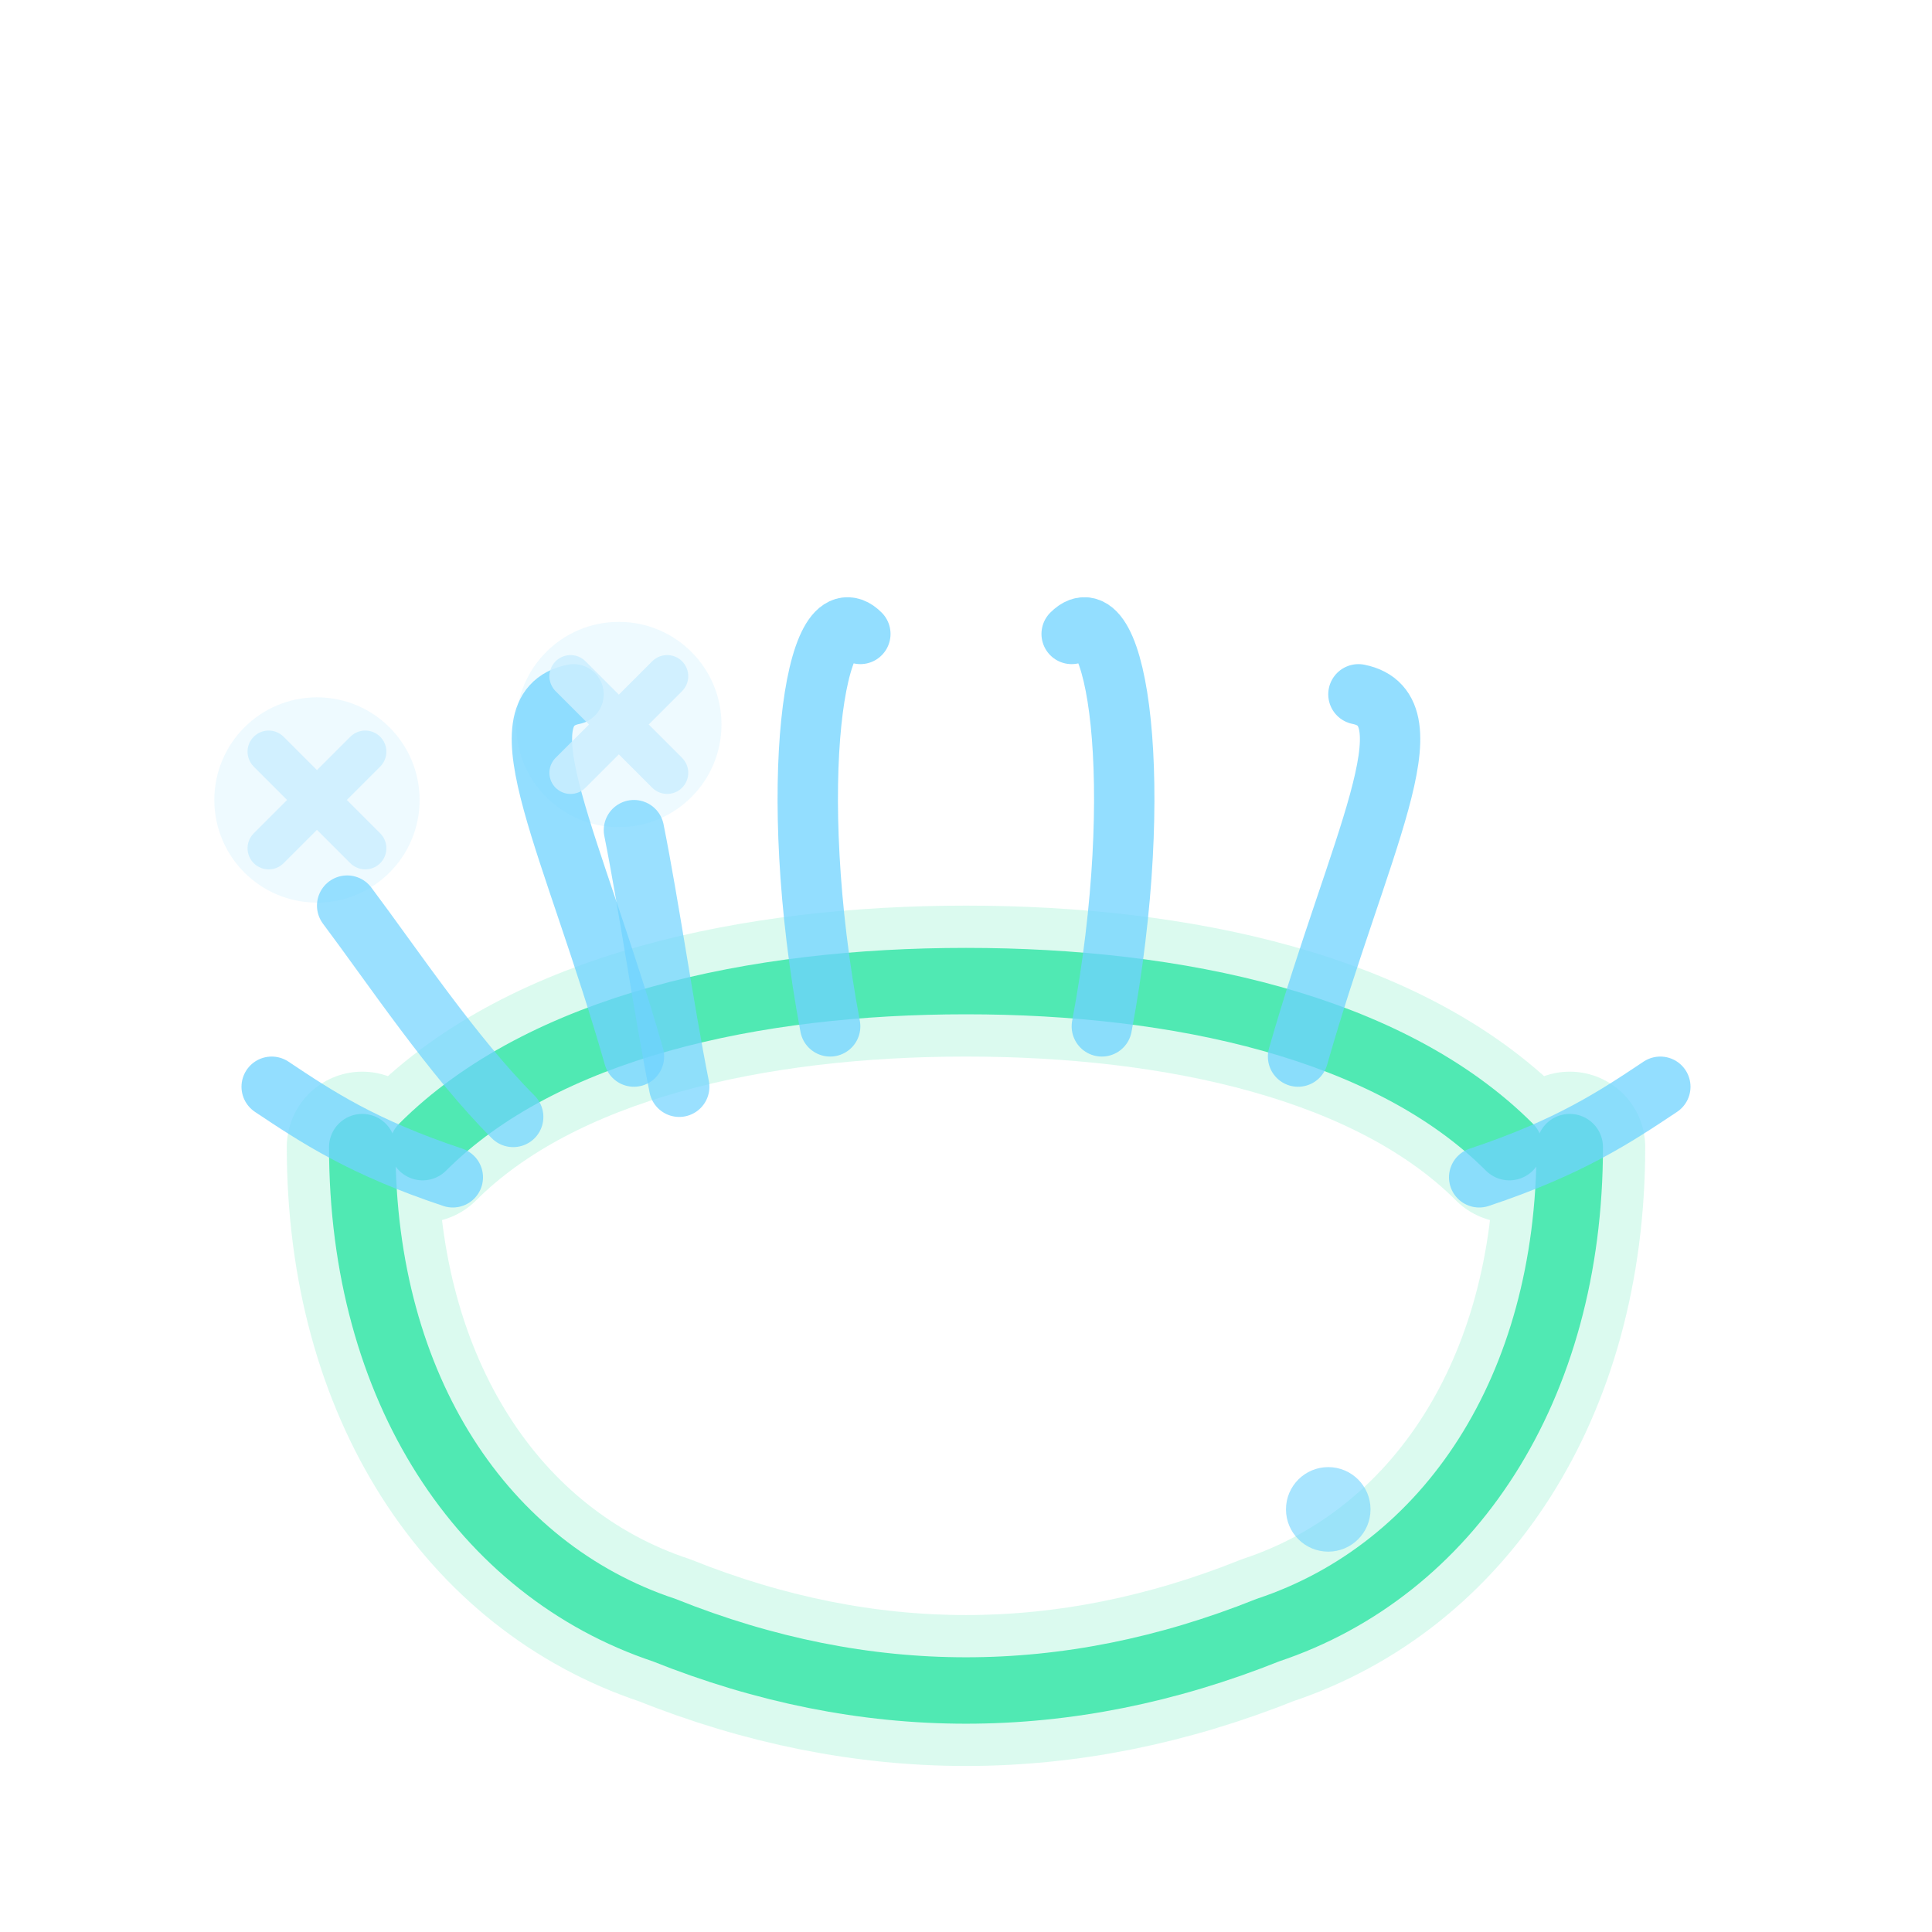
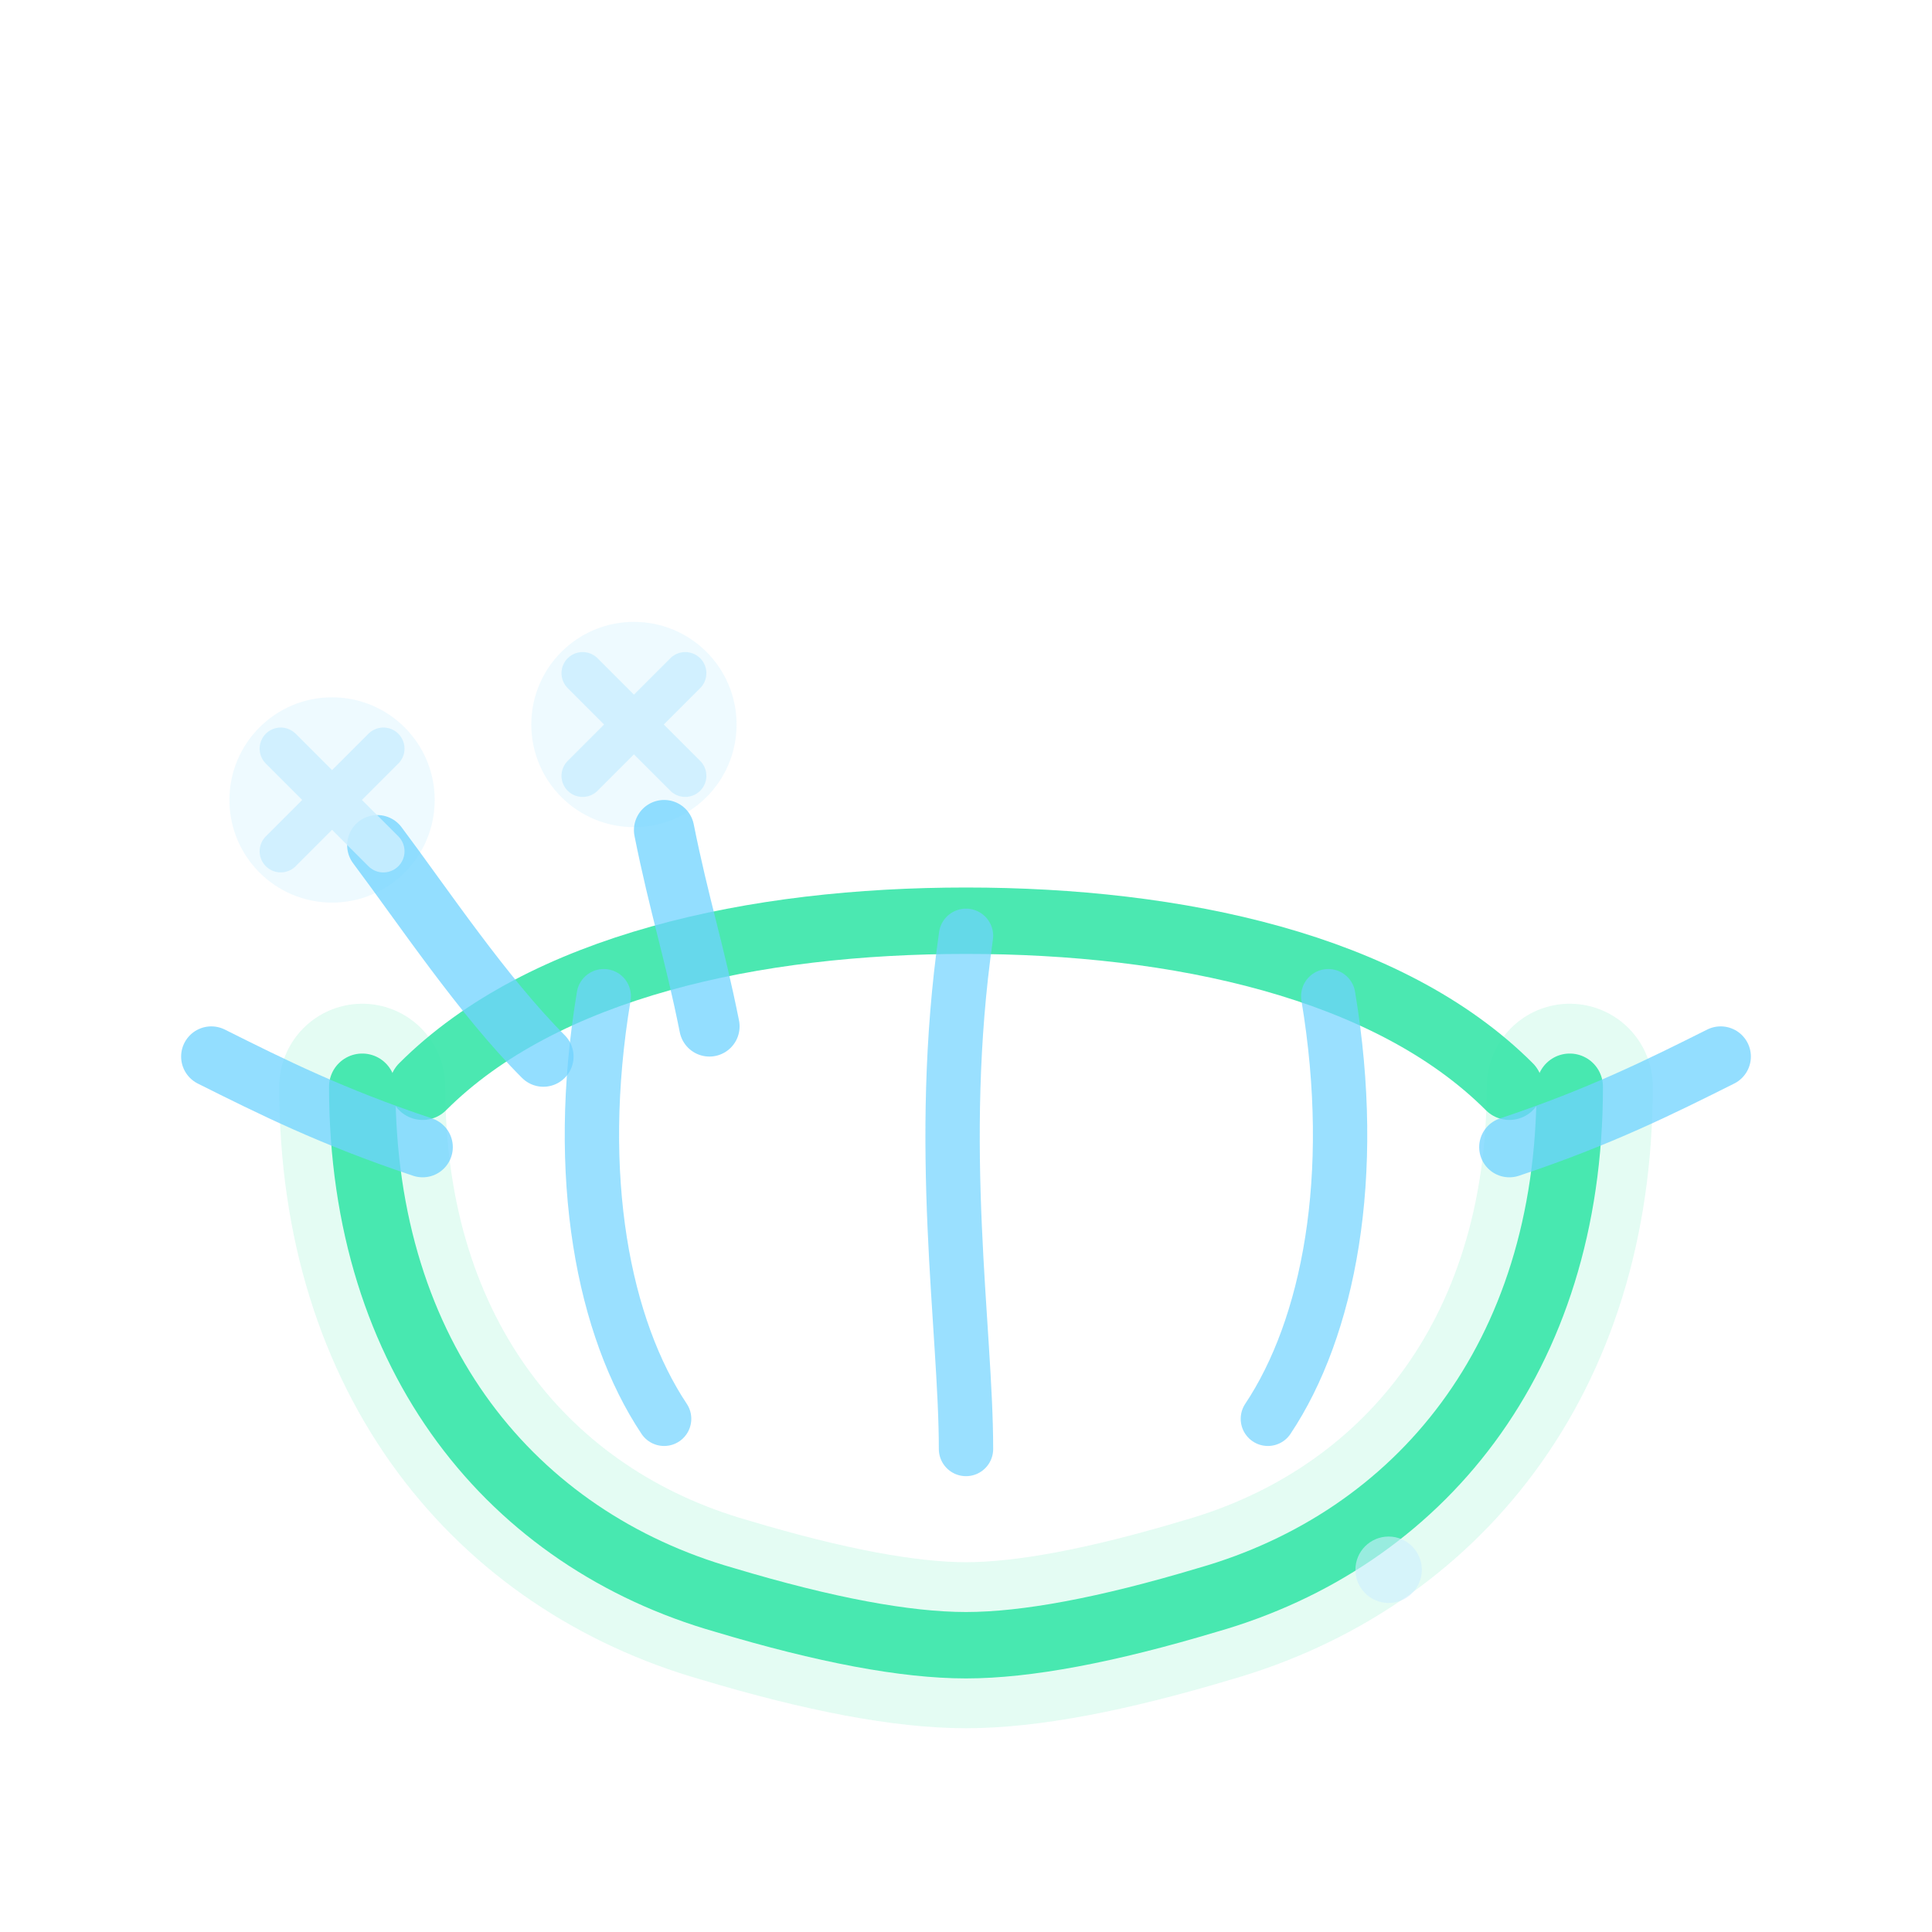
<svg xmlns="http://www.w3.org/2000/svg" viewBox="0 0 64 64">
-   <g fill="none" stroke="#37e6a8" stroke-width="5" opacity="0.18" stroke-linecap="round">
-     <path d="M12 38 C12 46 16 52 22 54 Q27 56 32 56 Q37 56 42 54 C48 52 52 46 52 38" />
-     <path d="M14 38 C18 34 25 32.5 32 32.5 C39 32.5 46 34 50 38" />
+   <g fill="none" stroke="#37e6a8" stroke-width="5.5" opacity="0.14" stroke-linecap="round">
+     <path d="M12 36 C12 45 17 51 24 53 Q29 54.5 32 54.5 Q35 54.5 40 53 C47 51 52 45 52 36" />
  </g>
-   <g fill="none" stroke="#37e6a8" stroke-width="2.2" stroke-linecap="round" opacity="0.85">
-     <path d="M12 38 C12 46 16 52 22 54 Q27 56 32 56 Q37 56 42 54 C48 52 52 46 52 38" />
-     <path d="M14 38 C18 34 25 32.5 32 32.5 C39 32.5 46 34 50 38" />
+   <g fill="none" stroke="#37e6a8" stroke-width="2.2" stroke-linecap="round" opacity="0.9">
+     <path d="M12 36 C12 45 17 51 24 53 Q29 54.5 32 54.5 Q35 54.5 40 53 C47 51 52 45 52 36" />
+     <path d="M14 36 C18 32 25 30.5 32 30.5 C39 30.5 46 32 50 36" />
+   </g>
+   <g fill="none" stroke="#6fd3ff" stroke-width="1.8" stroke-linecap="round" opacity="0.7">
+     <path d="M20 33 C19 39 20 44 22 47" />
+     <path d="M44 33 C45 39 44 44 42 47" />
+     <path d="M32 31 C31 38 32 44 32 48" />
  </g>
  <g fill="none" stroke="#6fd3ff" stroke-width="2" stroke-linecap="round" opacity="0.75">
-     <path d="M21 35 C19 28 16.5 23.5 19 23" />
-     <path d="M27.5 34 C26 26 27 19.5 28.5 21" />
-     <path d="M36.5 34 C38 26 37 19.5 35.5 21" />
-     <path d="M43 35 C45 28 47.5 23.5 45 23" />
-     <path d="M15 39 C12 38 10.5 37 9 36" />
-     <path d="M49 39 C52 38 53.5 37 55 36" />
+     <path d="M14 38 C11 37 9 36 7 35" />
+     <path d="M50 38 C53 37 55 36 57 35" />
  </g>
-   <g fill="none" stroke="#6fd3ff" stroke-width="2" stroke-linecap="round" opacity="0.7">
-     <path d="M17 37 C15 35 13 32 11.5 30" />
-     <path d="M22.5 36 C22 33.5 21.5 30 21 27.5" />
+   <g fill="none" stroke="#6fd3ff" stroke-width="2" stroke-linecap="round" opacity="0.75">
+     <path d="M18 35 C16 33 14 30 12.5 28" />
+     <path d="M23.5 34 C23 31.5 22.5 30 22 27.5" />
  </g>
-   <circle cx="10.5" cy="26.5" r="3.4" fill="#6fd3ff" opacity="0.12" />
-   <circle cx="20.5" cy="24" r="3.4" fill="#6fd3ff" opacity="0.12" />
-   <path d="M8.9 24.9 L12.1 28.1 M12.1 24.9 L8.9 28.1" stroke="#cdefff" stroke-width="1.4" stroke-linecap="round" opacity="0.85" />
-   <path d="M18.9 22.4 L22.1 25.6 M22.1 22.4 L18.9 25.6" stroke="#cdefff" stroke-width="1.4" stroke-linecap="round" opacity="0.85" />
-   <circle cx="44" cy="50" r="1.4" fill="#6fd3ff" opacity="0.6" />
+   <circle cx="11" cy="26.5" r="3.4" fill="#6fd3ff" opacity="0.12" />
+   <circle cx="21" cy="24" r="3.4" fill="#6fd3ff" opacity="0.12" />
+   <path d="M9.3 24.8 L12.7 28.2 M12.7 24.8 L9.3 28.2" stroke="#cdefff" stroke-width="1.4" stroke-linecap="round" opacity="0.85" />
+   <path d="M19.3 22.3 L22.7 25.7 M22.7 22.3 L19.3 25.7" stroke="#cdefff" stroke-width="1.4" stroke-linecap="round" opacity="0.85" />
+   <circle cx="46" cy="52" r="1.1" fill="#cdefff" opacity="0.6" />
</svg>
